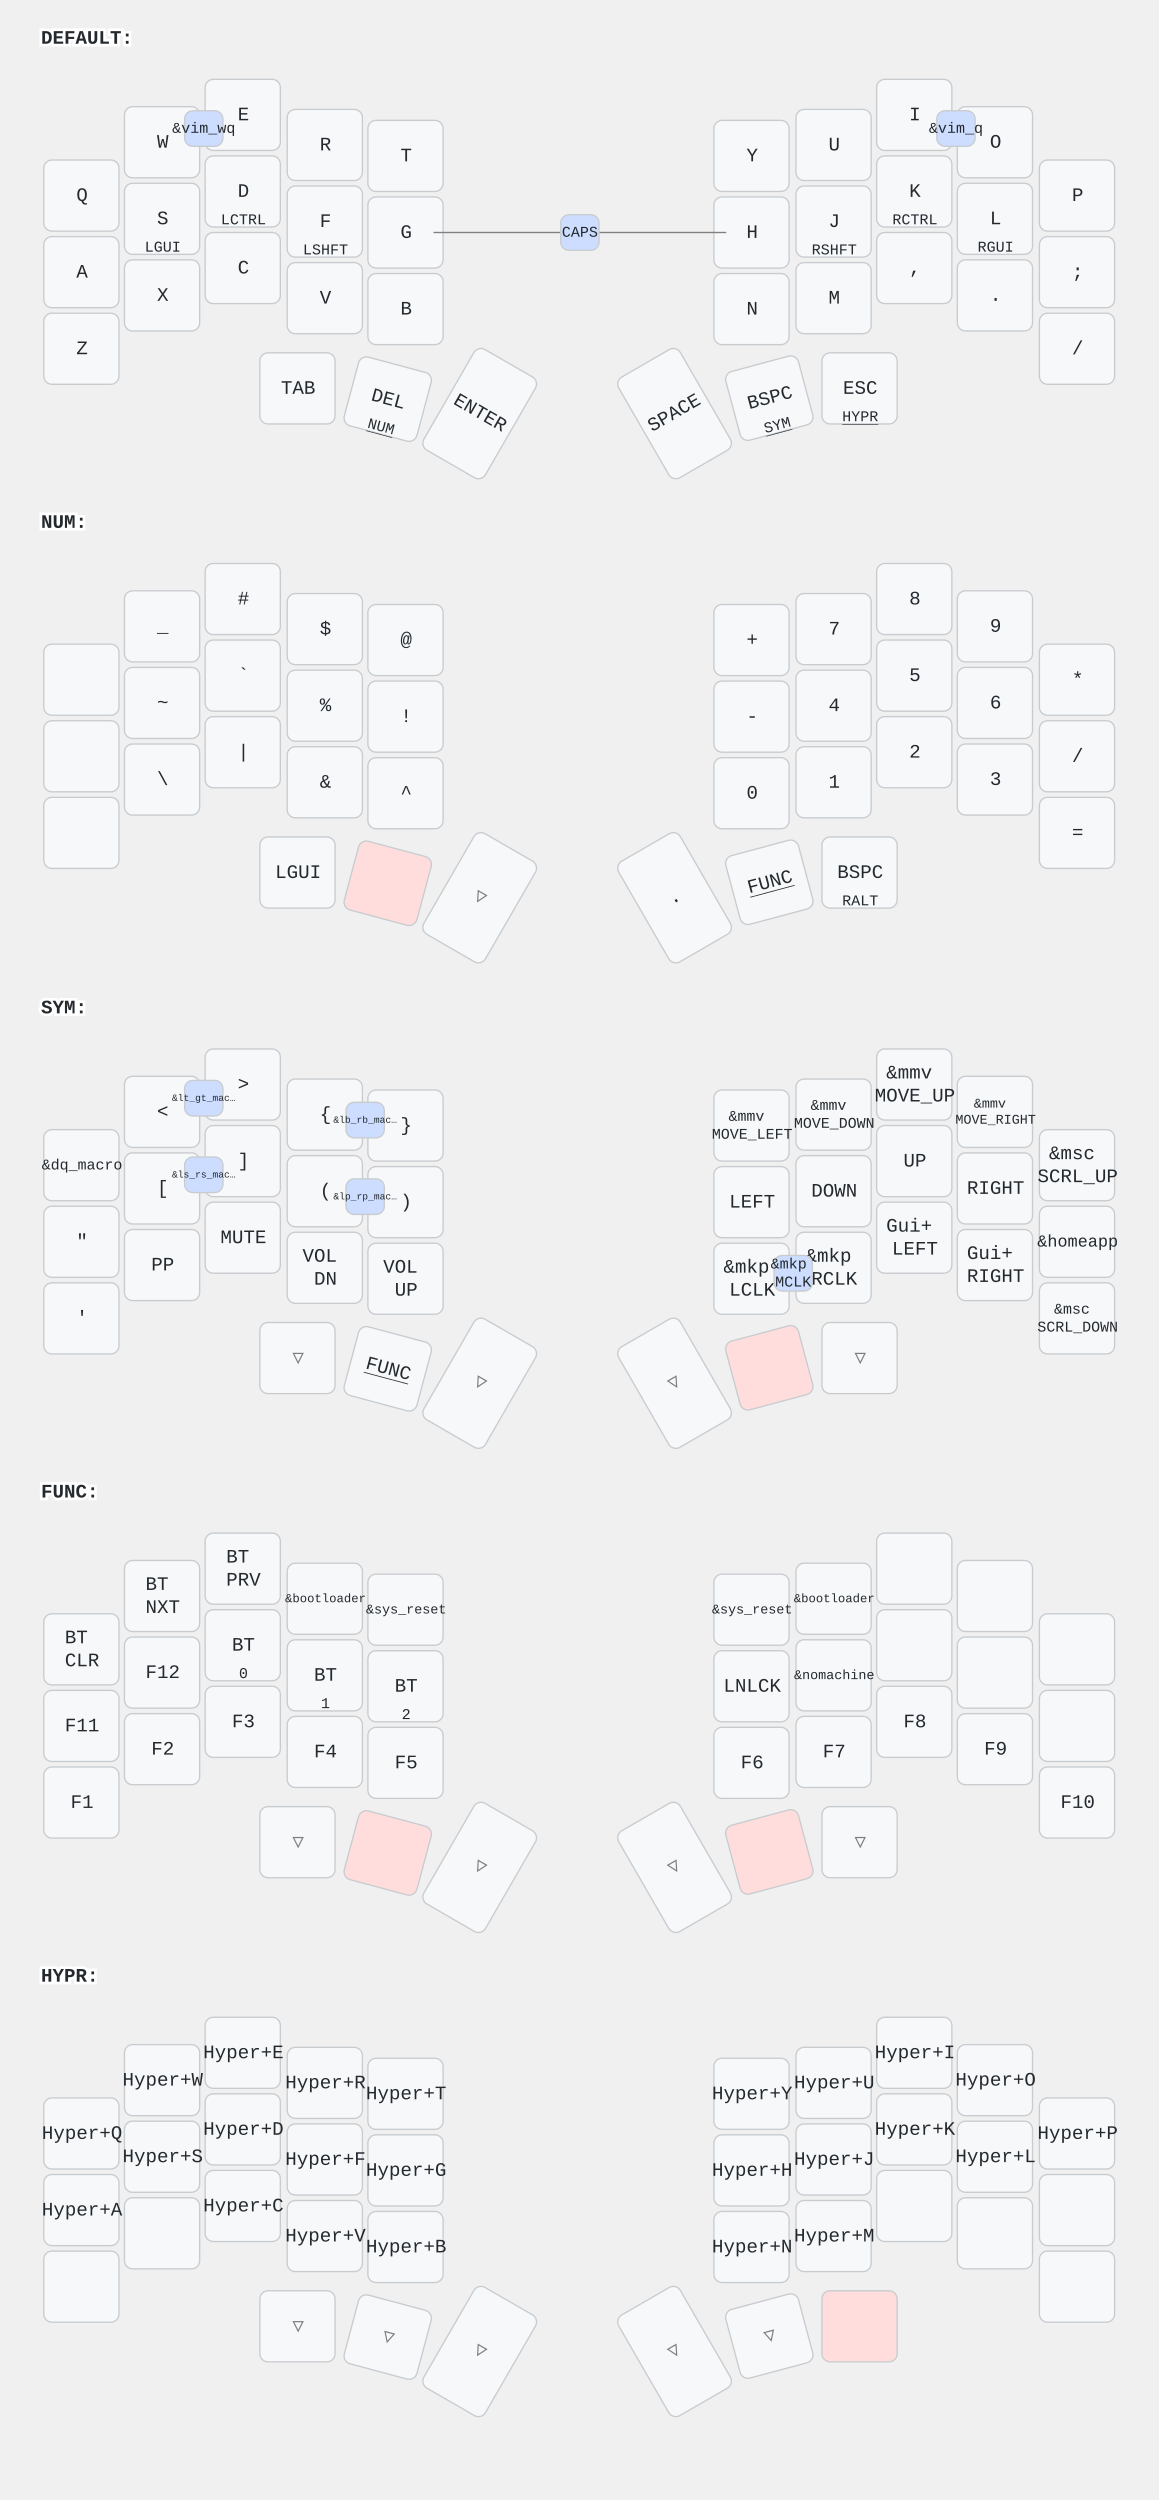
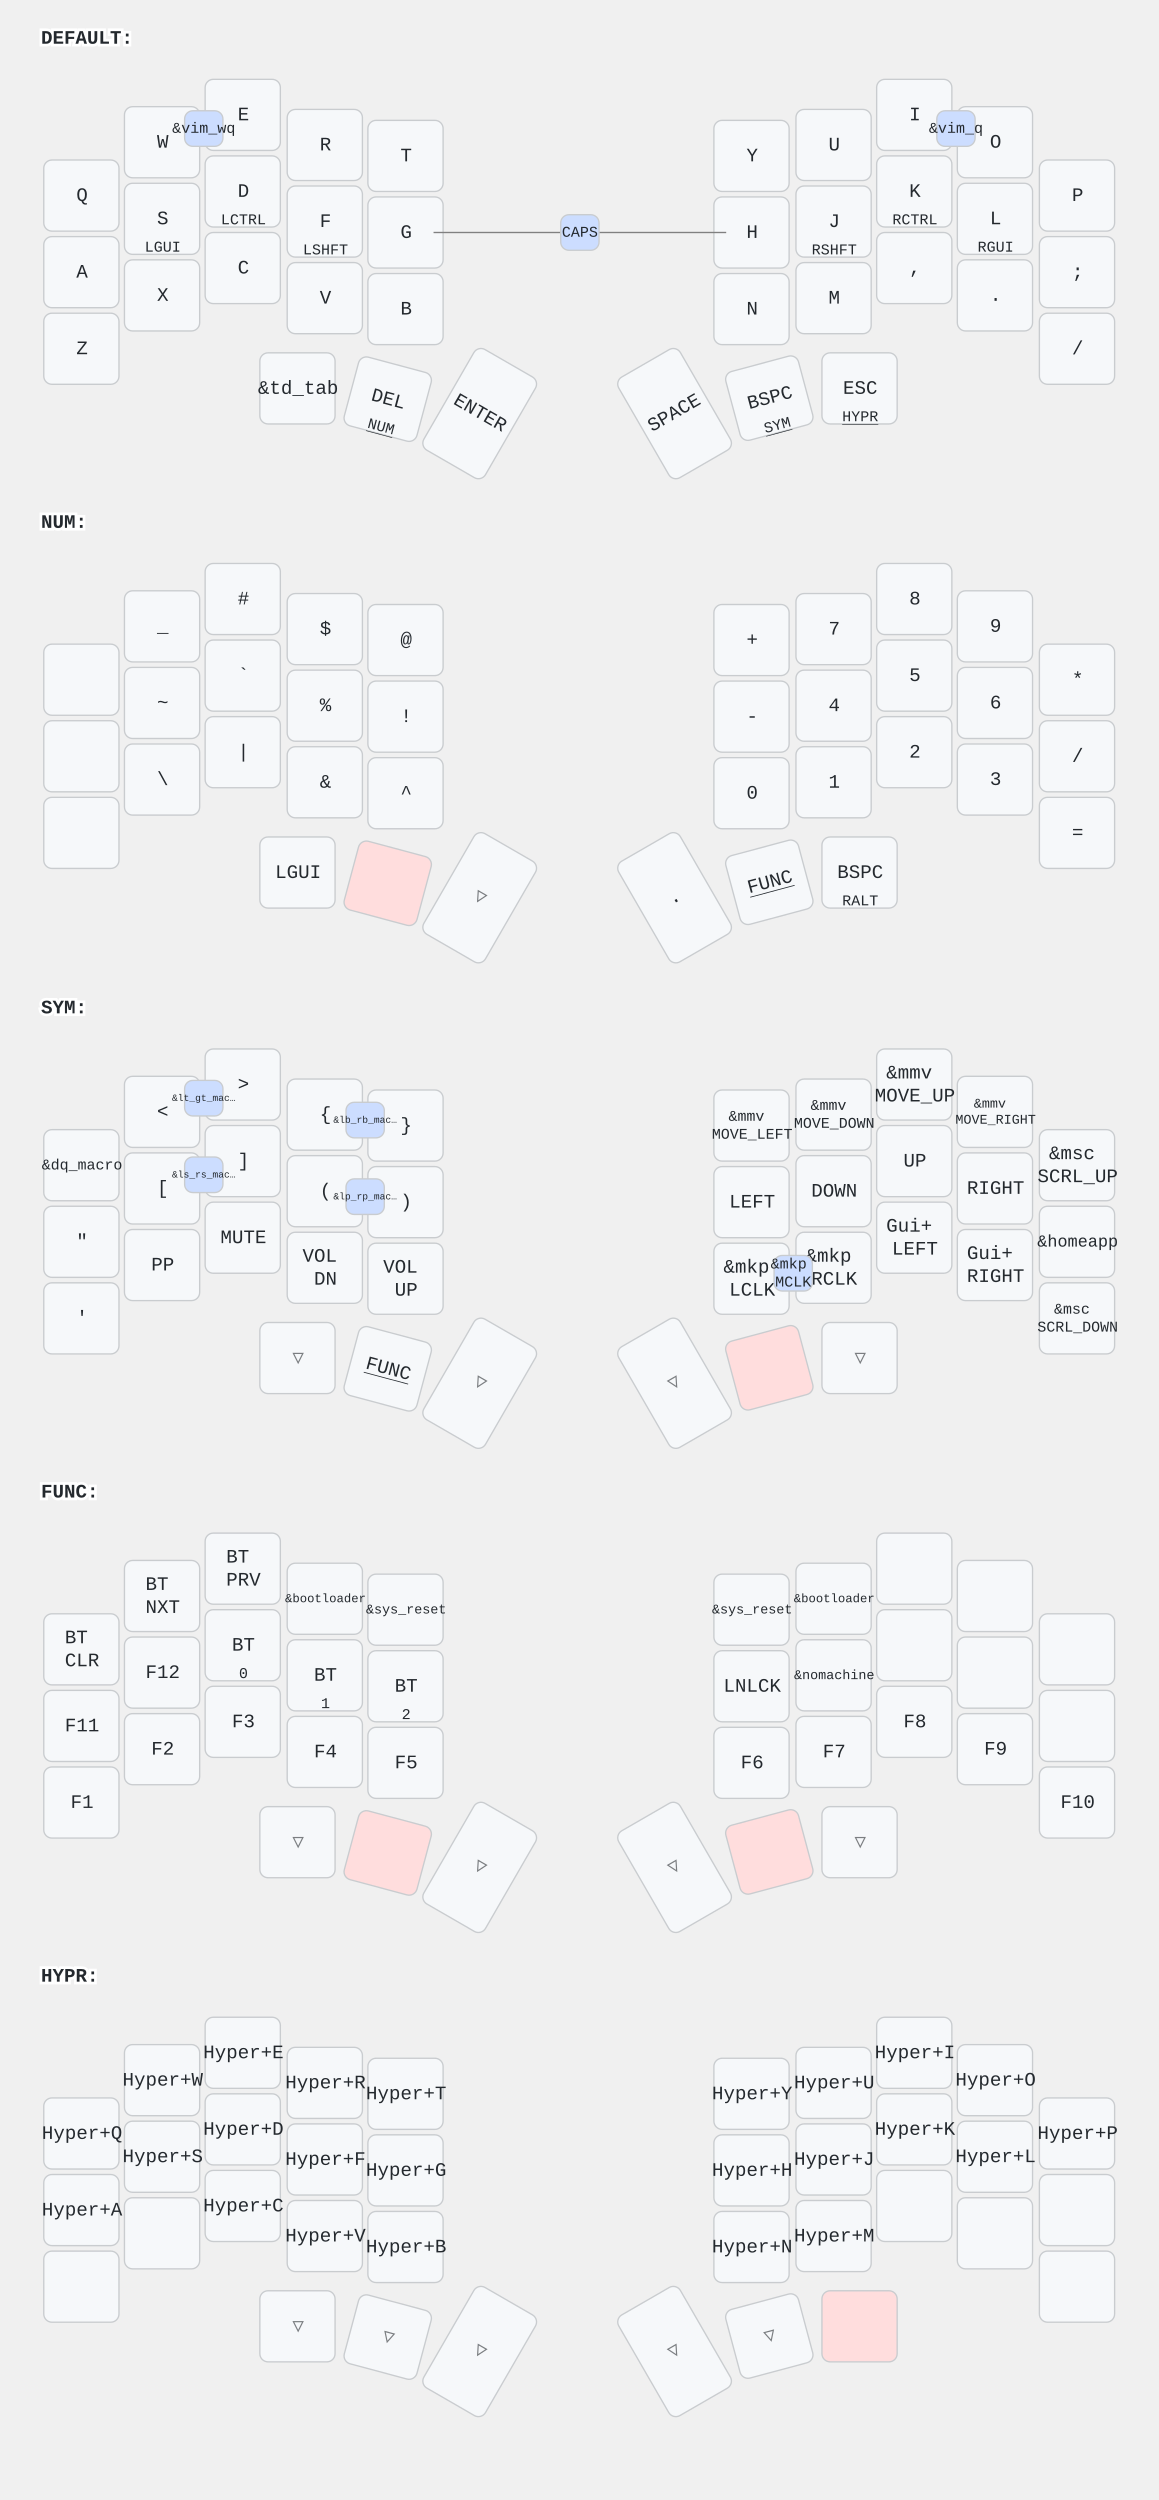
<svg xmlns="http://www.w3.org/2000/svg" width="847" height="1828" viewBox="0 0 847 1828" class="keymap">
  <style>/* inherit to force styles through use tags */
svg path {
    fill: inherit;
}

/* font and background color specifications */
svg.keymap {
    font-family: SFMono-Regular,Consolas,Liberation Mono,Menlo,monospace;
    font-size: 14px;
    font-kerning: normal;
    text-rendering: optimizeLegibility;
    fill: #24292e;
}

/* default key styling */
rect.key {
    fill: #f6f8fa;
}

rect.key, rect.combo {
    stroke: #c9cccf;
    stroke-width: 1;
}

/* default key side styling, only used is draw_key_sides is set */
rect.side {
    filter: brightness(90%);
}

/* color accent for combo boxes */
rect.combo, rect.combo-separate {
    fill: #cdf;
}

/* color accent for held keys */
rect.held, rect.combo.held {
    fill: #fdd;
}

/* color accent for ghost (optional) keys */
rect.ghost, rect.combo.ghost {
    stroke-dasharray: 4, 4;
    stroke-width: 2;
}

text {
    text-anchor: middle;
    dominant-baseline: middle;
}

/* styling for layer labels */
text.label {
    font-weight: bold;
    text-anchor: start;
    stroke: white;
    stroke-width: 4;
    paint-order: stroke;
}

/* styling for optional footer */
text.footer {
    text-anchor: end;
    dominant-baseline: auto;
    stroke: white;
    stroke-width: 4;
    paint-order: stroke;
}

/* styling for combo tap, and key non-tap label text */
text.combo, text.hold, text.shifted, text.left, text.right {
    font-size: 11px;
}

text.hold {
    text-anchor: middle;
    dominant-baseline: auto;
}

text.shifted {
    text-anchor: middle;
    dominant-baseline: hanging;
}

text.left {
    text-anchor: start;
}

text.right {
    text-anchor: end;
}

text.layer-activator {
    text-decoration: underline;
}

/* styling for hold/shifted label text in combo box */
text.combo.hold, text.combo.shifted, text.combo.left, text.combo.right {
    font-size: 8px;
}

/* lighter symbol for transparent keys */
text.trans {
    fill: #7b7e81;
}

/* styling for combo dendrons */
path.combo {
    stroke-width: 1;
    stroke: gray;
    fill: none;
}

/* Start Tabler Icons Cleanup */
/* cannot use height/width with glyphs */
.icon-tabler &gt; path {
    fill: inherit;
    stroke: inherit;
    stroke-width: 2;
}
/* hide tabler's default box */
.icon-tabler &gt; path[stroke="none"][fill="none"] {
    visibility: hidden;
}
/* End Tabler Icons Cleanup */
</style>
  <g transform="translate(30, 0)" class="layer-DEFAULT">
    <text x="0" y="28" class="label" id="DEFAULT">DEFAULT:</text>
    <g transform="translate(0, 56)">
      <g transform="translate(30, 87)" class="key keypos-0">
        <rect rx="6" ry="6" x="-28" y="-26" width="55" height="52" class="key" />
        <text x="0" y="0" class="key tap">Q</text>
      </g>
      <g transform="translate(89, 48)" class="key keypos-1">
        <rect rx="6" ry="6" x="-28" y="-26" width="55" height="52" class="key" />
        <text x="0" y="0" class="key tap">W</text>
      </g>
      <g transform="translate(148, 28)" class="key keypos-2">
        <rect rx="6" ry="6" x="-28" y="-26" width="55" height="52" class="key" />
        <text x="0" y="0" class="key tap">E</text>
      </g>
      <g transform="translate(208, 50)" class="key keypos-3">
        <rect rx="6" ry="6" x="-28" y="-26" width="55" height="52" class="key" />
        <text x="0" y="0" class="key tap">R</text>
      </g>
      <g transform="translate(267, 58)" class="key keypos-4">
        <rect rx="6" ry="6" x="-28" y="-26" width="55" height="52" class="key" />
        <text x="0" y="0" class="key tap">T</text>
      </g>
      <g transform="translate(520, 58)" class="key keypos-5">
        <rect rx="6" ry="6" x="-28" y="-26" width="55" height="52" class="key" />
        <text x="0" y="0" class="key tap">Y</text>
      </g>
      <g transform="translate(580, 50)" class="key keypos-6">
        <rect rx="6" ry="6" x="-28" y="-26" width="55" height="52" class="key" />
        <text x="0" y="0" class="key tap">U</text>
      </g>
      <g transform="translate(639, 28)" class="key keypos-7">
        <rect rx="6" ry="6" x="-28" y="-26" width="55" height="52" class="key" />
        <text x="0" y="0" class="key tap">I</text>
      </g>
      <g transform="translate(698, 48)" class="key keypos-8">
        <rect rx="6" ry="6" x="-28" y="-26" width="55" height="52" class="key" />
        <text x="0" y="0" class="key tap">O</text>
      </g>
      <g transform="translate(758, 87)" class="key keypos-9">
        <rect rx="6" ry="6" x="-28" y="-26" width="55" height="52" class="key" />
        <text x="0" y="0" class="key tap">P</text>
      </g>
      <g transform="translate(30, 143)" class="key keypos-10">
        <rect rx="6" ry="6" x="-28" y="-26" width="55" height="52" class="key" />
        <text x="0" y="0" class="key tap">A</text>
      </g>
      <g transform="translate(89, 104)" class="key keypos-11">
        <rect rx="6" ry="6" x="-28" y="-26" width="55" height="52" class="key" />
        <text x="0" y="0" class="key tap">S</text>
        <text x="0" y="24" class="key hold">LGUI</text>
      </g>
      <g transform="translate(148, 84)" class="key keypos-12">
        <rect rx="6" ry="6" x="-28" y="-26" width="55" height="52" class="key" />
        <text x="0" y="0" class="key tap">D</text>
        <text x="0" y="24" class="key hold">LCTRL</text>
      </g>
      <g transform="translate(208, 106)" class="key keypos-13">
        <rect rx="6" ry="6" x="-28" y="-26" width="55" height="52" class="key" />
        <text x="0" y="0" class="key tap">F</text>
        <text x="0" y="24" class="key hold">LSHFT</text>
      </g>
      <g transform="translate(267, 114)" class="key keypos-14">
        <rect rx="6" ry="6" x="-28" y="-26" width="55" height="52" class="key" />
        <text x="0" y="0" class="key tap">G</text>
      </g>
      <g transform="translate(520, 114)" class="key keypos-15">
        <rect rx="6" ry="6" x="-28" y="-26" width="55" height="52" class="key" />
        <text x="0" y="0" class="key tap">H</text>
      </g>
      <g transform="translate(580, 106)" class="key keypos-16">
        <rect rx="6" ry="6" x="-28" y="-26" width="55" height="52" class="key" />
        <text x="0" y="0" class="key tap">J</text>
        <text x="0" y="24" class="key hold">RSHFT</text>
      </g>
      <g transform="translate(639, 84)" class="key keypos-17">
        <rect rx="6" ry="6" x="-28" y="-26" width="55" height="52" class="key" />
        <text x="0" y="0" class="key tap">K</text>
        <text x="0" y="24" class="key hold">RCTRL</text>
      </g>
      <g transform="translate(698, 104)" class="key keypos-18">
        <rect rx="6" ry="6" x="-28" y="-26" width="55" height="52" class="key" />
        <text x="0" y="0" class="key tap">L</text>
        <text x="0" y="24" class="key hold">RGUI</text>
      </g>
      <g transform="translate(758, 143)" class="key keypos-19">
        <rect rx="6" ry="6" x="-28" y="-26" width="55" height="52" class="key" />
        <text x="0" y="0" class="key tap">;</text>
      </g>
      <g transform="translate(30, 199)" class="key keypos-20">
        <rect rx="6" ry="6" x="-28" y="-26" width="55" height="52" class="key" />
        <text x="0" y="0" class="key tap">Z</text>
      </g>
      <g transform="translate(89, 160)" class="key keypos-21">
        <rect rx="6" ry="6" x="-28" y="-26" width="55" height="52" class="key" />
        <text x="0" y="0" class="key tap">X</text>
      </g>
      <g transform="translate(148, 140)" class="key keypos-22">
        <rect rx="6" ry="6" x="-28" y="-26" width="55" height="52" class="key" />
        <text x="0" y="0" class="key tap">C</text>
      </g>
      <g transform="translate(208, 162)" class="key keypos-23">
        <rect rx="6" ry="6" x="-28" y="-26" width="55" height="52" class="key" />
        <text x="0" y="0" class="key tap">V</text>
      </g>
      <g transform="translate(267, 170)" class="key keypos-24">
        <rect rx="6" ry="6" x="-28" y="-26" width="55" height="52" class="key" />
        <text x="0" y="0" class="key tap">B</text>
      </g>
      <g transform="translate(520, 170)" class="key keypos-25">
        <rect rx="6" ry="6" x="-28" y="-26" width="55" height="52" class="key" />
        <text x="0" y="0" class="key tap">N</text>
      </g>
      <g transform="translate(580, 162)" class="key keypos-26">
        <rect rx="6" ry="6" x="-28" y="-26" width="55" height="52" class="key" />
        <text x="0" y="0" class="key tap">M</text>
      </g>
      <g transform="translate(639, 140)" class="key keypos-27">
        <rect rx="6" ry="6" x="-28" y="-26" width="55" height="52" class="key" />
        <text x="0" y="0" class="key tap">,</text>
      </g>
      <g transform="translate(698, 160)" class="key keypos-28">
        <rect rx="6" ry="6" x="-28" y="-26" width="55" height="52" class="key" />
        <text x="0" y="0" class="key tap">.</text>
      </g>
      <g transform="translate(758, 199)" class="key keypos-29">
        <rect rx="6" ry="6" x="-28" y="-26" width="55" height="52" class="key" />
        <text x="0" y="0" class="key tap">/</text>
      </g>
      <g transform="translate(188, 228)" class="key keypos-30">
        <rect rx="6" ry="6" x="-28" y="-26" width="55" height="52" class="key" />
-         <text x="0" y="0" class="key tap">TAB</text>
+         <text x="0" y="0" class="key tap">&amp;td_tab</text>
      </g>
      <g transform="translate(254, 236) rotate(15.0)" class="key keypos-31">
        <rect rx="6" ry="6" x="-28" y="-26" width="55" height="52" class="key" />
        <text x="0" y="0" class="key tap">DEL</text>
        <a href="#NUM">
          <text x="0" y="24" class="key hold layer-activator">NUM</text>
        </a>
      </g>
      <g transform="translate(321, 246) rotate(30.0)" class="key keypos-32">
        <rect rx="6" ry="6" x="-26" y="-42" width="52" height="85" class="key" />
        <text x="0" y="0" class="key tap">ENTER</text>
      </g>
      <g transform="translate(463, 246) rotate(-30.0)" class="key keypos-33">
        <rect rx="6" ry="6" x="-26" y="-42" width="52" height="85" class="key" />
        <text x="0" y="0" class="key tap">SPACE</text>
      </g>
      <g transform="translate(533, 235) rotate(-15.0)" class="key keypos-34">
        <rect rx="6" ry="6" x="-28" y="-26" width="55" height="52" class="key" />
        <text x="0" y="0" class="key tap">BSPC</text>
        <a href="#SYM">
          <text x="0" y="24" class="key hold layer-activator">SYM</text>
        </a>
      </g>
      <g transform="translate(599, 228)" class="key keypos-35">
        <rect rx="6" ry="6" x="-28" y="-26" width="55" height="52" class="key" />
        <text x="0" y="0" class="key tap">ESC</text>
        <a href="#HYPR">
          <text x="0" y="24" class="key hold layer-activator">HYPR</text>
        </a>
      </g>
      <g class="combo combopos-0">
        <rect rx="6" ry="6" x="105" y="25" width="28" height="26" class="combo" />
        <text x="119" y="38" class="combo tap">&amp;vim_wq</text>
      </g>
      <g class="combo combopos-1">
        <rect rx="6" ry="6" x="655" y="25" width="28" height="26" class="combo" />
        <text x="669" y="38" class="combo tap">&amp;vim_q</text>
      </g>
      <g class="combo combopos-2">
        <path d="M394,114 l-107,0" class="combo" />
        <path d="M394,114 l107,0" class="combo" />
        <rect rx="6" ry="6" x="380" y="101" width="28" height="26" class="combo" />
        <text x="394" y="114" class="combo tap">CAPS</text>
      </g>
    </g>
  </g>
  <g transform="translate(30, 354)" class="layer-NUM">
    <text x="0" y="28" class="label" id="NUM">NUM:</text>
    <g transform="translate(0, 56)">
      <g transform="translate(30, 87)" class="key keypos-0">
        <rect rx="6" ry="6" x="-28" y="-26" width="55" height="52" class="key" />
      </g>
      <g transform="translate(89, 48)" class="key keypos-1">
        <rect rx="6" ry="6" x="-28" y="-26" width="55" height="52" class="key" />
        <text x="0" y="0" class="key tap">_</text>
      </g>
      <g transform="translate(148, 28)" class="key keypos-2">
        <rect rx="6" ry="6" x="-28" y="-26" width="55" height="52" class="key" />
        <text x="0" y="0" class="key tap">#</text>
      </g>
      <g transform="translate(208, 50)" class="key keypos-3">
        <rect rx="6" ry="6" x="-28" y="-26" width="55" height="52" class="key" />
        <text x="0" y="0" class="key tap">$</text>
      </g>
      <g transform="translate(267, 58)" class="key keypos-4">
        <rect rx="6" ry="6" x="-28" y="-26" width="55" height="52" class="key" />
        <text x="0" y="0" class="key tap">@</text>
      </g>
      <g transform="translate(520, 58)" class="key keypos-5">
        <rect rx="6" ry="6" x="-28" y="-26" width="55" height="52" class="key" />
        <text x="0" y="0" class="key tap">+</text>
      </g>
      <g transform="translate(580, 50)" class="key keypos-6">
        <rect rx="6" ry="6" x="-28" y="-26" width="55" height="52" class="key" />
        <text x="0" y="0" class="key tap">7</text>
      </g>
      <g transform="translate(639, 28)" class="key keypos-7">
        <rect rx="6" ry="6" x="-28" y="-26" width="55" height="52" class="key" />
        <text x="0" y="0" class="key tap">8</text>
      </g>
      <g transform="translate(698, 48)" class="key keypos-8">
        <rect rx="6" ry="6" x="-28" y="-26" width="55" height="52" class="key" />
        <text x="0" y="0" class="key tap">9</text>
      </g>
      <g transform="translate(758, 87)" class="key keypos-9">
        <rect rx="6" ry="6" x="-28" y="-26" width="55" height="52" class="key" />
        <text x="0" y="0" class="key tap">*</text>
      </g>
      <g transform="translate(30, 143)" class="key keypos-10">
        <rect rx="6" ry="6" x="-28" y="-26" width="55" height="52" class="key" />
      </g>
      <g transform="translate(89, 104)" class="key keypos-11">
        <rect rx="6" ry="6" x="-28" y="-26" width="55" height="52" class="key" />
        <text x="0" y="0" class="key tap">~</text>
      </g>
      <g transform="translate(148, 84)" class="key keypos-12">
        <rect rx="6" ry="6" x="-28" y="-26" width="55" height="52" class="key" />
        <text x="0" y="0" class="key tap">`</text>
      </g>
      <g transform="translate(208, 106)" class="key keypos-13">
        <rect rx="6" ry="6" x="-28" y="-26" width="55" height="52" class="key" />
        <text x="0" y="0" class="key tap">%</text>
      </g>
      <g transform="translate(267, 114)" class="key keypos-14">
        <rect rx="6" ry="6" x="-28" y="-26" width="55" height="52" class="key" />
        <text x="0" y="0" class="key tap">!</text>
      </g>
      <g transform="translate(520, 114)" class="key keypos-15">
        <rect rx="6" ry="6" x="-28" y="-26" width="55" height="52" class="key" />
        <text x="0" y="0" class="key tap">-</text>
      </g>
      <g transform="translate(580, 106)" class="key keypos-16">
        <rect rx="6" ry="6" x="-28" y="-26" width="55" height="52" class="key" />
        <text x="0" y="0" class="key tap">4</text>
      </g>
      <g transform="translate(639, 84)" class="key keypos-17">
        <rect rx="6" ry="6" x="-28" y="-26" width="55" height="52" class="key" />
        <text x="0" y="0" class="key tap">5</text>
      </g>
      <g transform="translate(698, 104)" class="key keypos-18">
        <rect rx="6" ry="6" x="-28" y="-26" width="55" height="52" class="key" />
        <text x="0" y="0" class="key tap">6</text>
      </g>
      <g transform="translate(758, 143)" class="key keypos-19">
        <rect rx="6" ry="6" x="-28" y="-26" width="55" height="52" class="key" />
        <text x="0" y="0" class="key tap">/</text>
      </g>
      <g transform="translate(30, 199)" class="key keypos-20">
        <rect rx="6" ry="6" x="-28" y="-26" width="55" height="52" class="key" />
      </g>
      <g transform="translate(89, 160)" class="key keypos-21">
        <rect rx="6" ry="6" x="-28" y="-26" width="55" height="52" class="key" />
        <text x="0" y="0" class="key tap">\</text>
      </g>
      <g transform="translate(148, 140)" class="key keypos-22">
        <rect rx="6" ry="6" x="-28" y="-26" width="55" height="52" class="key" />
        <text x="0" y="0" class="key tap">|</text>
      </g>
      <g transform="translate(208, 162)" class="key keypos-23">
        <rect rx="6" ry="6" x="-28" y="-26" width="55" height="52" class="key" />
        <text x="0" y="0" class="key tap">&amp;</text>
      </g>
      <g transform="translate(267, 170)" class="key keypos-24">
        <rect rx="6" ry="6" x="-28" y="-26" width="55" height="52" class="key" />
        <text x="0" y="0" class="key tap">^</text>
      </g>
      <g transform="translate(520, 170)" class="key keypos-25">
        <rect rx="6" ry="6" x="-28" y="-26" width="55" height="52" class="key" />
        <text x="0" y="0" class="key tap">0</text>
      </g>
      <g transform="translate(580, 162)" class="key keypos-26">
        <rect rx="6" ry="6" x="-28" y="-26" width="55" height="52" class="key" />
        <text x="0" y="0" class="key tap">1</text>
      </g>
      <g transform="translate(639, 140)" class="key keypos-27">
        <rect rx="6" ry="6" x="-28" y="-26" width="55" height="52" class="key" />
        <text x="0" y="0" class="key tap">2</text>
      </g>
      <g transform="translate(698, 160)" class="key keypos-28">
        <rect rx="6" ry="6" x="-28" y="-26" width="55" height="52" class="key" />
        <text x="0" y="0" class="key tap">3</text>
      </g>
      <g transform="translate(758, 199)" class="key keypos-29">
        <rect rx="6" ry="6" x="-28" y="-26" width="55" height="52" class="key" />
        <text x="0" y="0" class="key tap">=</text>
      </g>
      <g transform="translate(188, 228)" class="key keypos-30">
        <rect rx="6" ry="6" x="-28" y="-26" width="55" height="52" class="key" />
        <text x="0" y="0" class="key tap">LGUI</text>
      </g>
      <g transform="translate(254, 236) rotate(15.0)" class="key held keypos-31">
        <rect rx="6" ry="6" x="-28" y="-26" width="55" height="52" class="key held" />
      </g>
      <g transform="translate(321, 246) rotate(30.0)" class="key trans keypos-32">
        <rect rx="6" ry="6" x="-26" y="-42" width="52" height="85" class="key trans" />
        <text x="0" y="0" class="key trans tap">▽</text>
      </g>
      <g transform="translate(463, 246) rotate(-30.0)" class="key keypos-33">
        <rect rx="6" ry="6" x="-26" y="-42" width="52" height="85" class="key" />
        <text x="0" y="0" class="key tap">.</text>
      </g>
      <g transform="translate(533, 235) rotate(-15.0)" class="key keypos-34">
        <rect rx="6" ry="6" x="-28" y="-26" width="55" height="52" class="key" />
        <a href="#FUNC">
          <text x="0" y="0" class="key tap layer-activator">FUNC</text>
        </a>
      </g>
      <g transform="translate(599, 228)" class="key keypos-35">
        <rect rx="6" ry="6" x="-28" y="-26" width="55" height="52" class="key" />
        <text x="0" y="0" class="key tap">BSPC</text>
        <text x="0" y="24" class="key hold">RALT</text>
      </g>
    </g>
  </g>
  <g transform="translate(30, 709)" class="layer-SYM">
    <text x="0" y="28" class="label" id="SYM">SYM:</text>
    <g transform="translate(0, 56)">
      <g transform="translate(30, 87)" class="key keypos-0">
        <rect rx="6" ry="6" x="-28" y="-26" width="55" height="52" class="key" />
        <text x="0" y="0" class="key tap">
          <tspan style="font-size: 78%">&amp;dq_macro</tspan>
        </text>
      </g>
      <g transform="translate(89, 48)" class="key keypos-1">
        <rect rx="6" ry="6" x="-28" y="-26" width="55" height="52" class="key" />
        <text x="0" y="0" class="key tap">&lt;</text>
      </g>
      <g transform="translate(148, 28)" class="key keypos-2">
        <rect rx="6" ry="6" x="-28" y="-26" width="55" height="52" class="key" />
        <text x="0" y="0" class="key tap">&gt;</text>
      </g>
      <g transform="translate(208, 50)" class="key keypos-3">
        <rect rx="6" ry="6" x="-28" y="-26" width="55" height="52" class="key" />
        <text x="0" y="0" class="key tap">{</text>
      </g>
      <g transform="translate(267, 58)" class="key keypos-4">
        <rect rx="6" ry="6" x="-28" y="-26" width="55" height="52" class="key" />
        <text x="0" y="0" class="key tap">}</text>
      </g>
      <g transform="translate(520, 58)" class="key keypos-5">
        <rect rx="6" ry="6" x="-28" y="-26" width="55" height="52" class="key" />
        <text x="0" y="0" class="key tap">
          <tspan x="0" dy="-0.6em" style="font-size: 78%">&amp;mmv</tspan>
          <tspan x="0" dy="1.2em" style="font-size: 78%">MOVE_LEFT</tspan>
        </text>
      </g>
      <g transform="translate(580, 50)" class="key keypos-6">
        <rect rx="6" ry="6" x="-28" y="-26" width="55" height="52" class="key" />
        <text x="0" y="0" class="key tap">
          <tspan x="0" dy="-0.6em" style="font-size: 78%">&amp;mmv</tspan>
          <tspan x="0" dy="1.2em" style="font-size: 78%">MOVE_DOWN</tspan>
        </text>
      </g>
      <g transform="translate(639, 28)" class="key keypos-7">
        <rect rx="6" ry="6" x="-28" y="-26" width="55" height="52" class="key" />
        <text x="0" y="0" class="key tap">
          <tspan x="0" dy="-0.6em">&amp;mmv</tspan>
          <tspan x="0" dy="1.2em">MOVE_UP</tspan>
        </text>
      </g>
      <g transform="translate(698, 48)" class="key keypos-8">
        <rect rx="6" ry="6" x="-28" y="-26" width="55" height="52" class="key" />
        <text x="0" y="0" class="key tap">
          <tspan x="0" dy="-0.6em" style="font-size: 70%">&amp;mmv</tspan>
          <tspan x="0" dy="1.2em" style="font-size: 70%">MOVE_RIGHT</tspan>
        </text>
      </g>
      <g transform="translate(758, 87)" class="key keypos-9">
        <rect rx="6" ry="6" x="-28" y="-26" width="55" height="52" class="key" />
        <text x="0" y="0" class="key tap">
          <tspan x="0" dy="-0.6em">&amp;msc</tspan>
          <tspan x="0" dy="1.2em">SCRL_UP</tspan>
        </text>
      </g>
      <g transform="translate(30, 143)" class="key keypos-10">
        <rect rx="6" ry="6" x="-28" y="-26" width="55" height="52" class="key" />
        <text x="0" y="0" class="key tap">"</text>
      </g>
      <g transform="translate(89, 104)" class="key keypos-11">
        <rect rx="6" ry="6" x="-28" y="-26" width="55" height="52" class="key" />
        <text x="0" y="0" class="key tap">[</text>
      </g>
      <g transform="translate(148, 84)" class="key keypos-12">
        <rect rx="6" ry="6" x="-28" y="-26" width="55" height="52" class="key" />
        <text x="0" y="0" class="key tap">]</text>
      </g>
      <g transform="translate(208, 106)" class="key keypos-13">
        <rect rx="6" ry="6" x="-28" y="-26" width="55" height="52" class="key" />
        <text x="0" y="0" class="key tap">(</text>
      </g>
      <g transform="translate(267, 114)" class="key keypos-14">
        <rect rx="6" ry="6" x="-28" y="-26" width="55" height="52" class="key" />
        <text x="0" y="0" class="key tap">)</text>
      </g>
      <g transform="translate(520, 114)" class="key keypos-15">
        <rect rx="6" ry="6" x="-28" y="-26" width="55" height="52" class="key" />
        <text x="0" y="0" class="key tap">LEFT</text>
      </g>
      <g transform="translate(580, 106)" class="key keypos-16">
        <rect rx="6" ry="6" x="-28" y="-26" width="55" height="52" class="key" />
        <text x="0" y="0" class="key tap">DOWN</text>
      </g>
      <g transform="translate(639, 84)" class="key keypos-17">
        <rect rx="6" ry="6" x="-28" y="-26" width="55" height="52" class="key" />
        <text x="0" y="0" class="key tap">UP</text>
      </g>
      <g transform="translate(698, 104)" class="key keypos-18">
        <rect rx="6" ry="6" x="-28" y="-26" width="55" height="52" class="key" />
        <text x="0" y="0" class="key tap">RIGHT</text>
      </g>
      <g transform="translate(758, 143)" class="key keypos-19">
        <rect rx="6" ry="6" x="-28" y="-26" width="55" height="52" class="key" />
        <text x="0" y="0" class="key tap">
          <tspan style="font-size: 88%">&amp;homeapp</tspan>
        </text>
      </g>
      <g transform="translate(30, 199)" class="key keypos-20">
        <rect rx="6" ry="6" x="-28" y="-26" width="55" height="52" class="key" />
        <text x="0" y="0" class="key tap">'</text>
      </g>
      <g transform="translate(89, 160)" class="key keypos-21">
        <rect rx="6" ry="6" x="-28" y="-26" width="55" height="52" class="key" />
        <text x="0" y="0" class="key tap">PP</text>
      </g>
      <g transform="translate(148, 140)" class="key keypos-22">
        <rect rx="6" ry="6" x="-28" y="-26" width="55" height="52" class="key" />
        <text x="0" y="0" class="key tap">MUTE</text>
      </g>
      <g transform="translate(208, 162)" class="key keypos-23">
        <rect rx="6" ry="6" x="-28" y="-26" width="55" height="52" class="key" />
        <text x="0" y="0" class="key tap">
          <tspan x="0" dy="-0.6em">VOL</tspan>
          <tspan x="0" dy="1.2em">DN</tspan>
        </text>
      </g>
      <g transform="translate(267, 170)" class="key keypos-24">
        <rect rx="6" ry="6" x="-28" y="-26" width="55" height="52" class="key" />
        <text x="0" y="0" class="key tap">
          <tspan x="0" dy="-0.6em">VOL</tspan>
          <tspan x="0" dy="1.2em">UP</tspan>
        </text>
      </g>
      <g transform="translate(520, 170)" class="key keypos-25">
        <rect rx="6" ry="6" x="-28" y="-26" width="55" height="52" class="key" />
        <text x="0" y="0" class="key tap">
          <tspan x="0" dy="-0.6em">&amp;mkp</tspan>
          <tspan x="0" dy="1.2em">LCLK</tspan>
        </text>
      </g>
      <g transform="translate(580, 162)" class="key keypos-26">
        <rect rx="6" ry="6" x="-28" y="-26" width="55" height="52" class="key" />
        <text x="0" y="0" class="key tap">
          <tspan x="0" dy="-0.6em">&amp;mkp</tspan>
          <tspan x="0" dy="1.2em">RCLK</tspan>
        </text>
      </g>
      <g transform="translate(639, 140)" class="key keypos-27">
        <rect rx="6" ry="6" x="-28" y="-26" width="55" height="52" class="key" />
        <text x="0" y="0" class="key tap">
          <tspan x="0" dy="-0.6em">Gui+</tspan>
          <tspan x="0" dy="1.2em">LEFT</tspan>
        </text>
      </g>
      <g transform="translate(698, 160)" class="key keypos-28">
        <rect rx="6" ry="6" x="-28" y="-26" width="55" height="52" class="key" />
        <text x="0" y="0" class="key tap">
          <tspan x="0" dy="-0.6em">Gui+</tspan>
          <tspan x="0" dy="1.2em">RIGHT</tspan>
        </text>
      </g>
      <g transform="translate(758, 199)" class="key keypos-29">
        <rect rx="6" ry="6" x="-28" y="-26" width="55" height="52" class="key" />
        <text x="0" y="0" class="key tap">
          <tspan x="0" dy="-0.6em" style="font-size: 78%">&amp;msc</tspan>
          <tspan x="0" dy="1.2em" style="font-size: 78%">SCRL_DOWN</tspan>
        </text>
      </g>
      <g transform="translate(188, 228)" class="key trans keypos-30">
        <rect rx="6" ry="6" x="-28" y="-26" width="55" height="52" class="key trans" />
        <text x="0" y="0" class="key trans tap">▽</text>
      </g>
      <g transform="translate(254, 236) rotate(15.0)" class="key keypos-31">
        <rect rx="6" ry="6" x="-28" y="-26" width="55" height="52" class="key" />
        <a href="#FUNC">
          <text x="0" y="0" class="key tap layer-activator">FUNC</text>
        </a>
      </g>
      <g transform="translate(321, 246) rotate(30.0)" class="key trans keypos-32">
        <rect rx="6" ry="6" x="-26" y="-42" width="52" height="85" class="key trans" />
        <text x="0" y="0" class="key trans tap">▽</text>
      </g>
      <g transform="translate(463, 246) rotate(-30.0)" class="key trans keypos-33">
        <rect rx="6" ry="6" x="-26" y="-42" width="52" height="85" class="key trans" />
        <text x="0" y="0" class="key trans tap">▽</text>
      </g>
      <g transform="translate(533, 235) rotate(-15.0)" class="key held keypos-34">
        <rect rx="6" ry="6" x="-28" y="-26" width="55" height="52" class="key held" />
      </g>
      <g transform="translate(599, 228)" class="key trans keypos-35">
        <rect rx="6" ry="6" x="-28" y="-26" width="55" height="52" class="key trans" />
        <text x="0" y="0" class="key trans tap">▽</text>
      </g>
      <g class="combo combopos-0">
        <rect rx="6" ry="6" x="105" y="25" width="28" height="26" class="combo" />
        <text x="119" y="38" class="combo tap">
          <tspan style="font-size: 64%">&amp;lt_gt_mac…</tspan>
        </text>
      </g>
      <g class="combo combopos-1">
        <rect rx="6" ry="6" x="223" y="41" width="28" height="26" class="combo" />
        <text x="237" y="54" class="combo tap">
          <tspan style="font-size: 64%">&amp;lb_rb_mac…</tspan>
        </text>
      </g>
      <g class="combo combopos-2">
        <rect rx="6" ry="6" x="223" y="97" width="28" height="26" class="combo" />
        <text x="237" y="110" class="combo tap">
          <tspan style="font-size: 64%">&amp;lp_rp_mac…</tspan>
        </text>
      </g>
      <g class="combo combopos-3">
        <rect rx="6" ry="6" x="105" y="81" width="28" height="26" class="combo" />
        <text x="119" y="94" class="combo tap">
          <tspan style="font-size: 64%">&amp;ls_rs_mac…</tspan>
        </text>
      </g>
      <g class="combo combopos-4">
        <rect rx="6" ry="6" x="536" y="153" width="28" height="26" class="combo" />
        <text x="550" y="166" class="combo tap">
          <tspan x="550" dy="-0.6em">&amp;mkp</tspan>
          <tspan x="550" dy="1.2em">MCLK</tspan>
        </text>
      </g>
    </g>
  </g>
  <g transform="translate(30, 1063)" class="layer-FUNC">
    <text x="0" y="28" class="label" id="FUNC">FUNC:</text>
    <g transform="translate(0, 56)">
      <g transform="translate(30, 87)" class="key keypos-0">
        <rect rx="6" ry="6" x="-28" y="-26" width="55" height="52" class="key" />
        <text x="0" y="0" class="key tap">
          <tspan x="0" dy="-0.6em">BT</tspan>
          <tspan x="0" dy="1.2em">CLR</tspan>
        </text>
      </g>
      <g transform="translate(89, 48)" class="key keypos-1">
        <rect rx="6" ry="6" x="-28" y="-26" width="55" height="52" class="key" />
        <text x="0" y="0" class="key tap">
          <tspan x="0" dy="-0.6em">BT</tspan>
          <tspan x="0" dy="1.2em">NXT</tspan>
        </text>
      </g>
      <g transform="translate(148, 28)" class="key keypos-2">
        <rect rx="6" ry="6" x="-28" y="-26" width="55" height="52" class="key" />
        <text x="0" y="0" class="key tap">
          <tspan x="0" dy="-0.6em">BT</tspan>
          <tspan x="0" dy="1.2em">PRV</tspan>
        </text>
      </g>
      <g transform="translate(208, 50)" class="key keypos-3">
        <rect rx="6" ry="6" x="-28" y="-26" width="55" height="52" class="key" />
        <text x="0" y="0" class="key tap">
          <tspan style="font-size: 64%">&amp;bootloader</tspan>
        </text>
      </g>
      <g transform="translate(267, 58)" class="key keypos-4">
        <rect rx="6" ry="6" x="-28" y="-26" width="55" height="52" class="key" />
        <text x="0" y="0" class="key tap">
          <tspan style="font-size: 70%">&amp;sys_reset</tspan>
        </text>
      </g>
      <g transform="translate(520, 58)" class="key keypos-5">
        <rect rx="6" ry="6" x="-28" y="-26" width="55" height="52" class="key" />
        <text x="0" y="0" class="key tap">
          <tspan style="font-size: 70%">&amp;sys_reset</tspan>
        </text>
      </g>
      <g transform="translate(580, 50)" class="key keypos-6">
        <rect rx="6" ry="6" x="-28" y="-26" width="55" height="52" class="key" />
        <text x="0" y="0" class="key tap">
          <tspan style="font-size: 64%">&amp;bootloader</tspan>
        </text>
      </g>
      <g transform="translate(639, 28)" class="key keypos-7">
        <rect rx="6" ry="6" x="-28" y="-26" width="55" height="52" class="key" />
      </g>
      <g transform="translate(698, 48)" class="key keypos-8">
        <rect rx="6" ry="6" x="-28" y="-26" width="55" height="52" class="key" />
      </g>
      <g transform="translate(758, 87)" class="key keypos-9">
        <rect rx="6" ry="6" x="-28" y="-26" width="55" height="52" class="key" />
      </g>
      <g transform="translate(30, 143)" class="key keypos-10">
        <rect rx="6" ry="6" x="-28" y="-26" width="55" height="52" class="key" />
        <text x="0" y="0" class="key tap">F11</text>
      </g>
      <g transform="translate(89, 104)" class="key keypos-11">
        <rect rx="6" ry="6" x="-28" y="-26" width="55" height="52" class="key" />
        <text x="0" y="0" class="key tap">F12</text>
      </g>
      <g transform="translate(148, 84)" class="key keypos-12">
        <rect rx="6" ry="6" x="-28" y="-26" width="55" height="52" class="key" />
        <text x="0" y="0" class="key tap">BT</text>
        <text x="0" y="24" class="key hold">0</text>
      </g>
      <g transform="translate(208, 106)" class="key keypos-13">
        <rect rx="6" ry="6" x="-28" y="-26" width="55" height="52" class="key" />
        <text x="0" y="0" class="key tap">BT</text>
        <text x="0" y="24" class="key hold">1</text>
      </g>
      <g transform="translate(267, 114)" class="key keypos-14">
        <rect rx="6" ry="6" x="-28" y="-26" width="55" height="52" class="key" />
        <text x="0" y="0" class="key tap">BT</text>
        <text x="0" y="24" class="key hold">2</text>
      </g>
      <g transform="translate(520, 114)" class="key keypos-15">
        <rect rx="6" ry="6" x="-28" y="-26" width="55" height="52" class="key" />
        <text x="0" y="0" class="key tap">LNLCK</text>
      </g>
      <g transform="translate(580, 106)" class="key keypos-16">
        <rect rx="6" ry="6" x="-28" y="-26" width="55" height="52" class="key" />
        <text x="0" y="0" class="key tap">
          <tspan style="font-size: 70%">&amp;nomachine</tspan>
        </text>
      </g>
      <g transform="translate(639, 84)" class="key keypos-17">
        <rect rx="6" ry="6" x="-28" y="-26" width="55" height="52" class="key" />
      </g>
      <g transform="translate(698, 104)" class="key keypos-18">
        <rect rx="6" ry="6" x="-28" y="-26" width="55" height="52" class="key" />
      </g>
      <g transform="translate(758, 143)" class="key keypos-19">
        <rect rx="6" ry="6" x="-28" y="-26" width="55" height="52" class="key" />
      </g>
      <g transform="translate(30, 199)" class="key keypos-20">
        <rect rx="6" ry="6" x="-28" y="-26" width="55" height="52" class="key" />
        <text x="0" y="0" class="key tap">F1</text>
      </g>
      <g transform="translate(89, 160)" class="key keypos-21">
        <rect rx="6" ry="6" x="-28" y="-26" width="55" height="52" class="key" />
        <text x="0" y="0" class="key tap">F2</text>
      </g>
      <g transform="translate(148, 140)" class="key keypos-22">
        <rect rx="6" ry="6" x="-28" y="-26" width="55" height="52" class="key" />
        <text x="0" y="0" class="key tap">F3</text>
      </g>
      <g transform="translate(208, 162)" class="key keypos-23">
        <rect rx="6" ry="6" x="-28" y="-26" width="55" height="52" class="key" />
        <text x="0" y="0" class="key tap">F4</text>
      </g>
      <g transform="translate(267, 170)" class="key keypos-24">
        <rect rx="6" ry="6" x="-28" y="-26" width="55" height="52" class="key" />
        <text x="0" y="0" class="key tap">F5</text>
      </g>
      <g transform="translate(520, 170)" class="key keypos-25">
        <rect rx="6" ry="6" x="-28" y="-26" width="55" height="52" class="key" />
        <text x="0" y="0" class="key tap">F6</text>
      </g>
      <g transform="translate(580, 162)" class="key keypos-26">
        <rect rx="6" ry="6" x="-28" y="-26" width="55" height="52" class="key" />
        <text x="0" y="0" class="key tap">F7</text>
      </g>
      <g transform="translate(639, 140)" class="key keypos-27">
        <rect rx="6" ry="6" x="-28" y="-26" width="55" height="52" class="key" />
        <text x="0" y="0" class="key tap">F8</text>
      </g>
      <g transform="translate(698, 160)" class="key keypos-28">
        <rect rx="6" ry="6" x="-28" y="-26" width="55" height="52" class="key" />
        <text x="0" y="0" class="key tap">F9</text>
      </g>
      <g transform="translate(758, 199)" class="key keypos-29">
        <rect rx="6" ry="6" x="-28" y="-26" width="55" height="52" class="key" />
        <text x="0" y="0" class="key tap">F10</text>
      </g>
      <g transform="translate(188, 228)" class="key trans keypos-30">
        <rect rx="6" ry="6" x="-28" y="-26" width="55" height="52" class="key trans" />
        <text x="0" y="0" class="key trans tap">▽</text>
      </g>
      <g transform="translate(254, 236) rotate(15.0)" class="key held keypos-31">
        <rect rx="6" ry="6" x="-28" y="-26" width="55" height="52" class="key held" />
      </g>
      <g transform="translate(321, 246) rotate(30.0)" class="key trans keypos-32">
        <rect rx="6" ry="6" x="-26" y="-42" width="52" height="85" class="key trans" />
        <text x="0" y="0" class="key trans tap">▽</text>
      </g>
      <g transform="translate(463, 246) rotate(-30.0)" class="key trans keypos-33">
        <rect rx="6" ry="6" x="-26" y="-42" width="52" height="85" class="key trans" />
        <text x="0" y="0" class="key trans tap">▽</text>
      </g>
      <g transform="translate(533, 235) rotate(-15.0)" class="key held keypos-34">
        <rect rx="6" ry="6" x="-28" y="-26" width="55" height="52" class="key held" />
      </g>
      <g transform="translate(599, 228)" class="key trans keypos-35">
        <rect rx="6" ry="6" x="-28" y="-26" width="55" height="52" class="key trans" />
        <text x="0" y="0" class="key trans tap">▽</text>
      </g>
    </g>
  </g>
  <g transform="translate(30, 1417)" class="layer-HYPR">
    <text x="0" y="28" class="label" id="HYPR">HYPR:</text>
    <g transform="translate(0, 56)">
      <g transform="translate(30, 87)" class="key keypos-0">
        <rect rx="6" ry="6" x="-28" y="-26" width="55" height="52" class="key" />
        <text x="0" y="0" class="key tap">Hyper+Q</text>
      </g>
      <g transform="translate(89, 48)" class="key keypos-1">
        <rect rx="6" ry="6" x="-28" y="-26" width="55" height="52" class="key" />
        <text x="0" y="0" class="key tap">Hyper+W</text>
      </g>
      <g transform="translate(148, 28)" class="key keypos-2">
        <rect rx="6" ry="6" x="-28" y="-26" width="55" height="52" class="key" />
        <text x="0" y="0" class="key tap">Hyper+E</text>
      </g>
      <g transform="translate(208, 50)" class="key keypos-3">
        <rect rx="6" ry="6" x="-28" y="-26" width="55" height="52" class="key" />
        <text x="0" y="0" class="key tap">Hyper+R</text>
      </g>
      <g transform="translate(267, 58)" class="key keypos-4">
        <rect rx="6" ry="6" x="-28" y="-26" width="55" height="52" class="key" />
        <text x="0" y="0" class="key tap">Hyper+T</text>
      </g>
      <g transform="translate(520, 58)" class="key keypos-5">
        <rect rx="6" ry="6" x="-28" y="-26" width="55" height="52" class="key" />
        <text x="0" y="0" class="key tap">Hyper+Y</text>
      </g>
      <g transform="translate(580, 50)" class="key keypos-6">
        <rect rx="6" ry="6" x="-28" y="-26" width="55" height="52" class="key" />
        <text x="0" y="0" class="key tap">Hyper+U</text>
      </g>
      <g transform="translate(639, 28)" class="key keypos-7">
        <rect rx="6" ry="6" x="-28" y="-26" width="55" height="52" class="key" />
        <text x="0" y="0" class="key tap">Hyper+I</text>
      </g>
      <g transform="translate(698, 48)" class="key keypos-8">
        <rect rx="6" ry="6" x="-28" y="-26" width="55" height="52" class="key" />
        <text x="0" y="0" class="key tap">Hyper+O</text>
      </g>
      <g transform="translate(758, 87)" class="key keypos-9">
        <rect rx="6" ry="6" x="-28" y="-26" width="55" height="52" class="key" />
        <text x="0" y="0" class="key tap">Hyper+P</text>
      </g>
      <g transform="translate(30, 143)" class="key keypos-10">
        <rect rx="6" ry="6" x="-28" y="-26" width="55" height="52" class="key" />
        <text x="0" y="0" class="key tap">Hyper+A</text>
      </g>
      <g transform="translate(89, 104)" class="key keypos-11">
        <rect rx="6" ry="6" x="-28" y="-26" width="55" height="52" class="key" />
        <text x="0" y="0" class="key tap">Hyper+S</text>
      </g>
      <g transform="translate(148, 84)" class="key keypos-12">
        <rect rx="6" ry="6" x="-28" y="-26" width="55" height="52" class="key" />
        <text x="0" y="0" class="key tap">Hyper+D</text>
      </g>
      <g transform="translate(208, 106)" class="key keypos-13">
        <rect rx="6" ry="6" x="-28" y="-26" width="55" height="52" class="key" />
        <text x="0" y="0" class="key tap">Hyper+F</text>
      </g>
      <g transform="translate(267, 114)" class="key keypos-14">
        <rect rx="6" ry="6" x="-28" y="-26" width="55" height="52" class="key" />
        <text x="0" y="0" class="key tap">Hyper+G</text>
      </g>
      <g transform="translate(520, 114)" class="key keypos-15">
        <rect rx="6" ry="6" x="-28" y="-26" width="55" height="52" class="key" />
        <text x="0" y="0" class="key tap">Hyper+H</text>
      </g>
      <g transform="translate(580, 106)" class="key keypos-16">
        <rect rx="6" ry="6" x="-28" y="-26" width="55" height="52" class="key" />
        <text x="0" y="0" class="key tap">Hyper+J</text>
      </g>
      <g transform="translate(639, 84)" class="key keypos-17">
        <rect rx="6" ry="6" x="-28" y="-26" width="55" height="52" class="key" />
        <text x="0" y="0" class="key tap">Hyper+K</text>
      </g>
      <g transform="translate(698, 104)" class="key keypos-18">
        <rect rx="6" ry="6" x="-28" y="-26" width="55" height="52" class="key" />
        <text x="0" y="0" class="key tap">Hyper+L</text>
      </g>
      <g transform="translate(758, 143)" class="key keypos-19">
        <rect rx="6" ry="6" x="-28" y="-26" width="55" height="52" class="key" />
      </g>
      <g transform="translate(30, 199)" class="key keypos-20">
        <rect rx="6" ry="6" x="-28" y="-26" width="55" height="52" class="key" />
      </g>
      <g transform="translate(89, 160)" class="key keypos-21">
        <rect rx="6" ry="6" x="-28" y="-26" width="55" height="52" class="key" />
      </g>
      <g transform="translate(148, 140)" class="key keypos-22">
        <rect rx="6" ry="6" x="-28" y="-26" width="55" height="52" class="key" />
        <text x="0" y="0" class="key tap">Hyper+C</text>
      </g>
      <g transform="translate(208, 162)" class="key keypos-23">
        <rect rx="6" ry="6" x="-28" y="-26" width="55" height="52" class="key" />
        <text x="0" y="0" class="key tap">Hyper+V</text>
      </g>
      <g transform="translate(267, 170)" class="key keypos-24">
        <rect rx="6" ry="6" x="-28" y="-26" width="55" height="52" class="key" />
        <text x="0" y="0" class="key tap">Hyper+B</text>
      </g>
      <g transform="translate(520, 170)" class="key keypos-25">
        <rect rx="6" ry="6" x="-28" y="-26" width="55" height="52" class="key" />
        <text x="0" y="0" class="key tap">Hyper+N</text>
      </g>
      <g transform="translate(580, 162)" class="key keypos-26">
        <rect rx="6" ry="6" x="-28" y="-26" width="55" height="52" class="key" />
        <text x="0" y="0" class="key tap">Hyper+M</text>
      </g>
      <g transform="translate(639, 140)" class="key keypos-27">
        <rect rx="6" ry="6" x="-28" y="-26" width="55" height="52" class="key" />
      </g>
      <g transform="translate(698, 160)" class="key keypos-28">
        <rect rx="6" ry="6" x="-28" y="-26" width="55" height="52" class="key" />
      </g>
      <g transform="translate(758, 199)" class="key keypos-29">
        <rect rx="6" ry="6" x="-28" y="-26" width="55" height="52" class="key" />
      </g>
      <g transform="translate(188, 228)" class="key trans keypos-30">
        <rect rx="6" ry="6" x="-28" y="-26" width="55" height="52" class="key trans" />
        <text x="0" y="0" class="key trans tap">▽</text>
      </g>
      <g transform="translate(254, 236) rotate(15.0)" class="key trans keypos-31">
        <rect rx="6" ry="6" x="-28" y="-26" width="55" height="52" class="key trans" />
        <text x="0" y="0" class="key trans tap">▽</text>
      </g>
      <g transform="translate(321, 246) rotate(30.0)" class="key trans keypos-32">
        <rect rx="6" ry="6" x="-26" y="-42" width="52" height="85" class="key trans" />
        <text x="0" y="0" class="key trans tap">▽</text>
      </g>
      <g transform="translate(463, 246) rotate(-30.0)" class="key trans keypos-33">
        <rect rx="6" ry="6" x="-26" y="-42" width="52" height="85" class="key trans" />
        <text x="0" y="0" class="key trans tap">▽</text>
      </g>
      <g transform="translate(533, 235) rotate(-15.0)" class="key trans keypos-34">
        <rect rx="6" ry="6" x="-28" y="-26" width="55" height="52" class="key trans" />
        <text x="0" y="0" class="key trans tap">▽</text>
      </g>
      <g transform="translate(599, 228)" class="key held keypos-35">
        <rect rx="6" ry="6" x="-28" y="-26" width="55" height="52" class="key held" />
      </g>
    </g>
  </g>
</svg>
